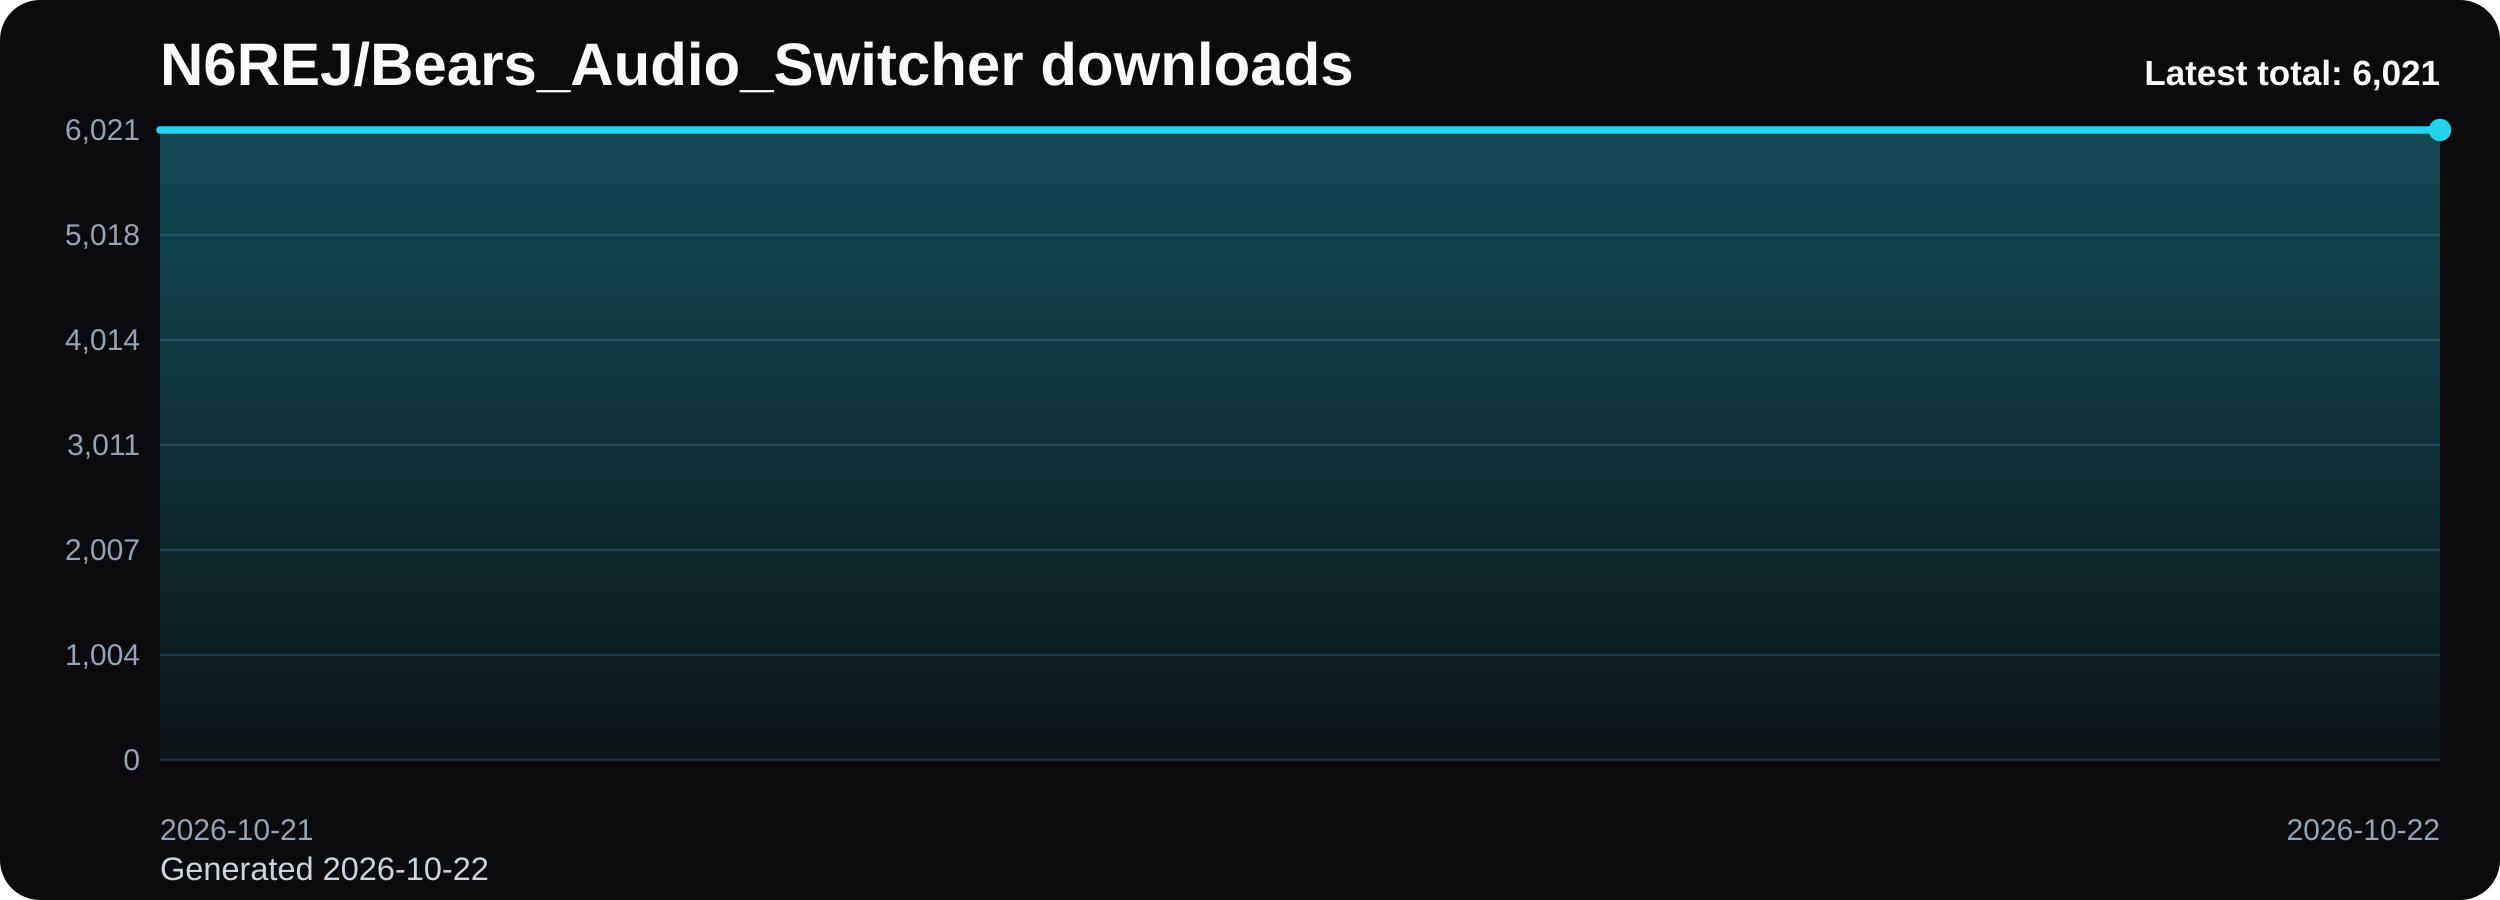
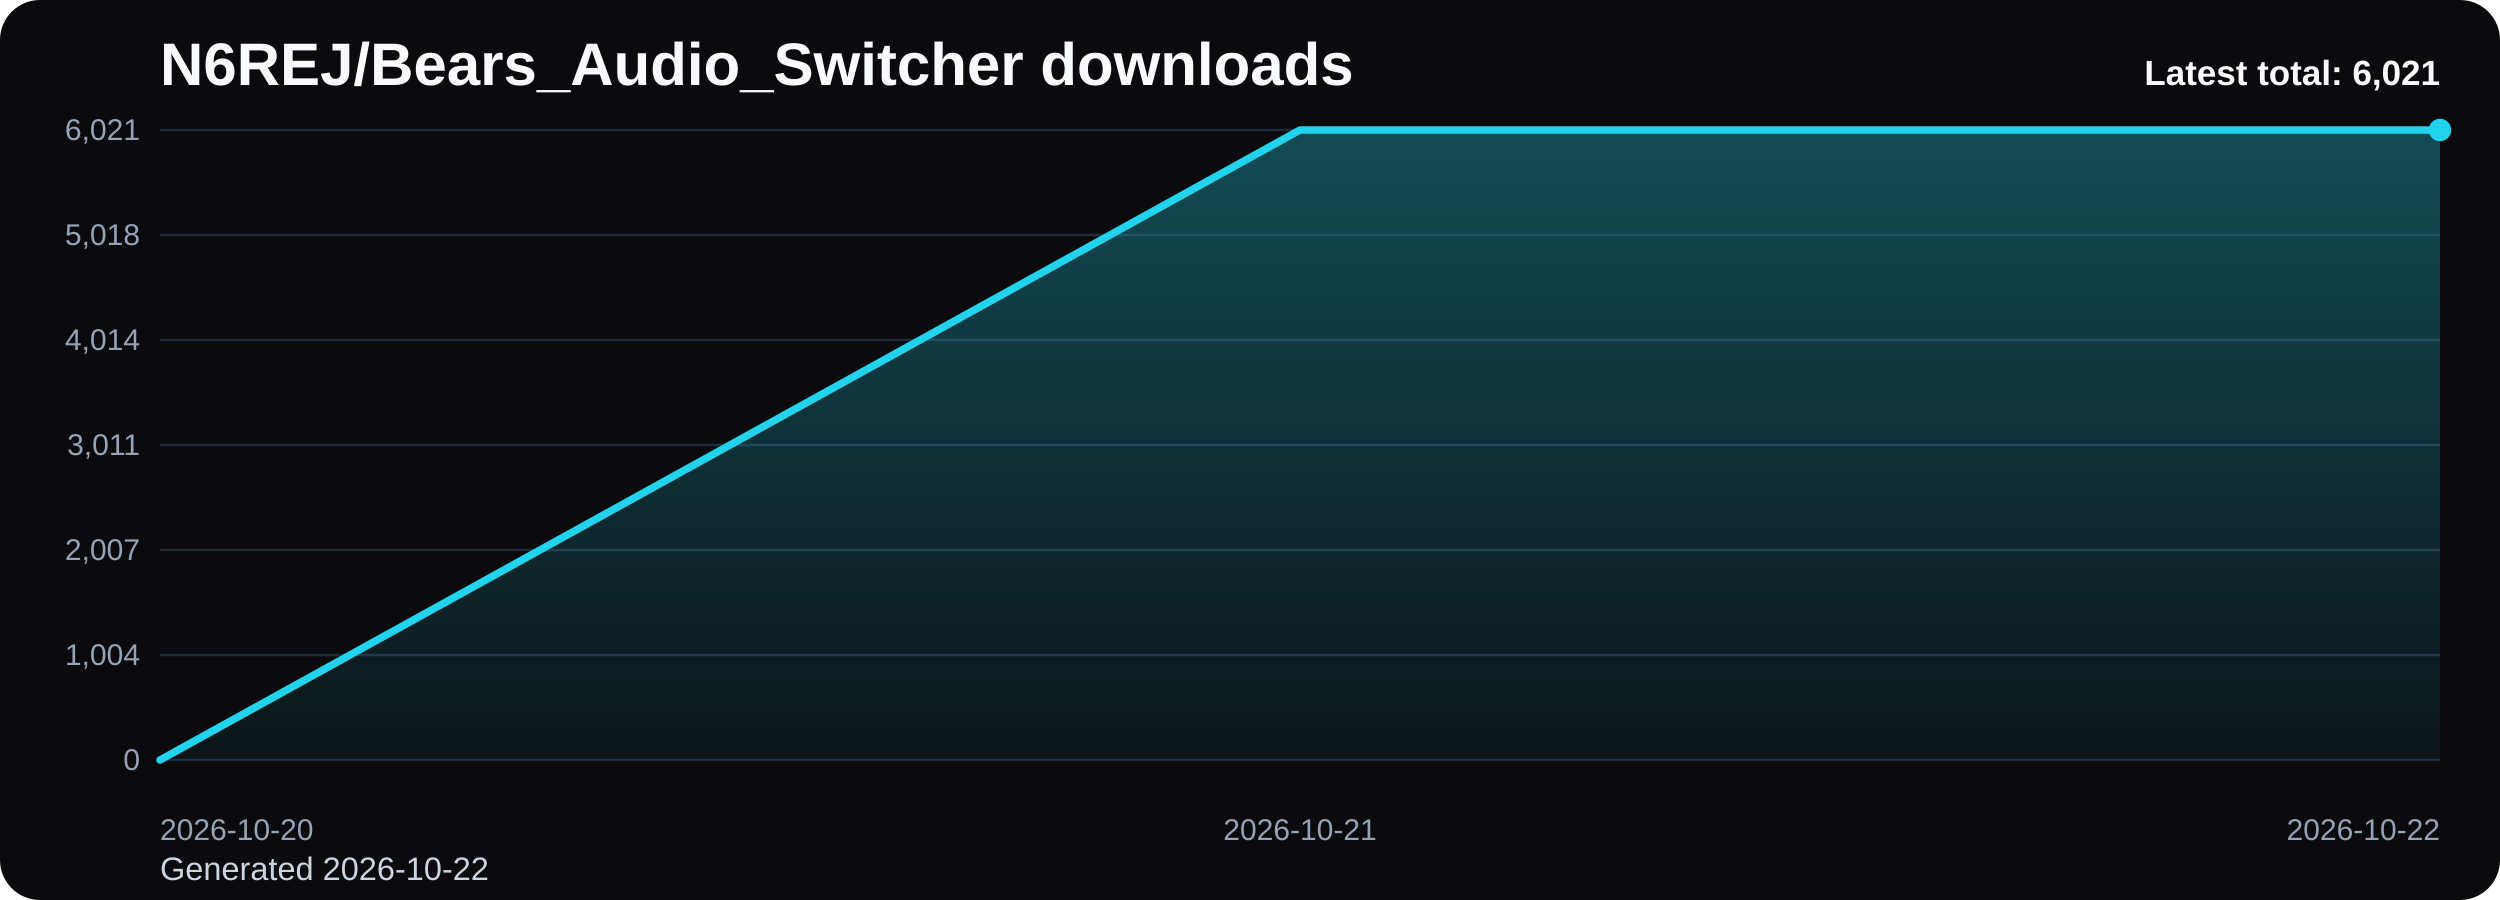
<svg xmlns="http://www.w3.org/2000/svg" viewBox="0 0 1000 360" role="img" aria-label="N6REJ/Bears_Audio_Switcher downloads chart">
  <defs>
    <linearGradient id="fill-total-trend-black" x1="0" y1="0" x2="0" y2="1">
      <stop offset="0%" stop-color="#22d3ee" stop-opacity="0.32" />
      <stop offset="100%" stop-color="#22d3ee" stop-opacity="0.05" />
    </linearGradient>
    <style>
      .bg { fill: #0b0b0d; }
      .title { font: 700 24px Arial, sans-serif; fill: #f8fafc; }
      .sub { font: 400 13px Arial, sans-serif; fill: #cbd5e1; }
      .grid { stroke: #1f2937; stroke-width: 1; }
      .axis { font: 400 12px Arial, sans-serif; fill: #94a3b8; }
      .line { fill: none; stroke: #22d3ee; stroke-width: 3; stroke-linecap: round; stroke-linejoin: round; }
      .dot { fill: #22d3ee; }
      .value { font: 600 11px Arial, sans-serif; fill: #cbd5e1; }
      .latest { font: 700 14px Arial, sans-serif; fill: #f8fafc; }
    </style>
  </defs>
  <rect class="bg" x="0" y="0" width="1000" height="360" rx="16" />
  <text class="title" x="64" y="34">N6REJ/Bears_Audio_Switcher downloads</text>
  <text class="sub" x="64" y="352">Generated 2026-10-22</text>
  <line x1="64" y1="52.00" x2="976" y2="52.00" class="grid" />
  <text x="56" y="56.00" text-anchor="end" class="axis">6,021</text>
  <line x1="64" y1="94.00" x2="976" y2="94.00" class="grid" />
  <text x="56" y="98.00" text-anchor="end" class="axis">5,018</text>
  <line x1="64" y1="136.00" x2="976" y2="136.00" class="grid" />
  <text x="56" y="140.00" text-anchor="end" class="axis">4,014</text>
  <line x1="64" y1="178.00" x2="976" y2="178.00" class="grid" />
  <text x="56" y="182.00" text-anchor="end" class="axis">3,011</text>
  <line x1="64" y1="220.00" x2="976" y2="220.00" class="grid" />
  <text x="56" y="224.00" text-anchor="end" class="axis">2,007</text>
  <line x1="64" y1="262.00" x2="976" y2="262.00" class="grid" />
  <text x="56" y="266.00" text-anchor="end" class="axis">1,004</text>
  <line x1="64" y1="304.00" x2="976" y2="304.00" class="grid" />
  <text x="56" y="308.00" text-anchor="end" class="axis">0</text>
-   <path d="M 64.00 304 L 64.00 52.00 L 976.00 52.00 L 976.00 304 Z" fill="url(#fill-total-trend-black)" />
-   <polyline class="line" points="64.00,52.00 976.00,52.00" />
+   <path d="M 64.00 304 L 64.00 304.00 L 520.00 52.00 L 976.00 52.00 L 976.00 304 Z" fill="url(#fill-total-trend-black)" />
+   <polyline class="line" points="64.00,304.00 520.00,52.00 976.00,52.00" />
  <circle class="dot" cx="976.00" cy="52.00" r="4.5" />
-   <text class="axis" x="64.00" y="336" text-anchor="start">2026-10-21</text>
+   <text class="axis" x="64.00" y="336" text-anchor="start">2026-10-20</text>
+   <text class="axis" x="520.00" y="336" text-anchor="middle">2026-10-21</text>
  <text class="axis" x="976.00" y="336" text-anchor="end">2026-10-22</text>
  <text class="latest" x="976" y="34" text-anchor="end">Latest total: 6,021</text>
</svg>
